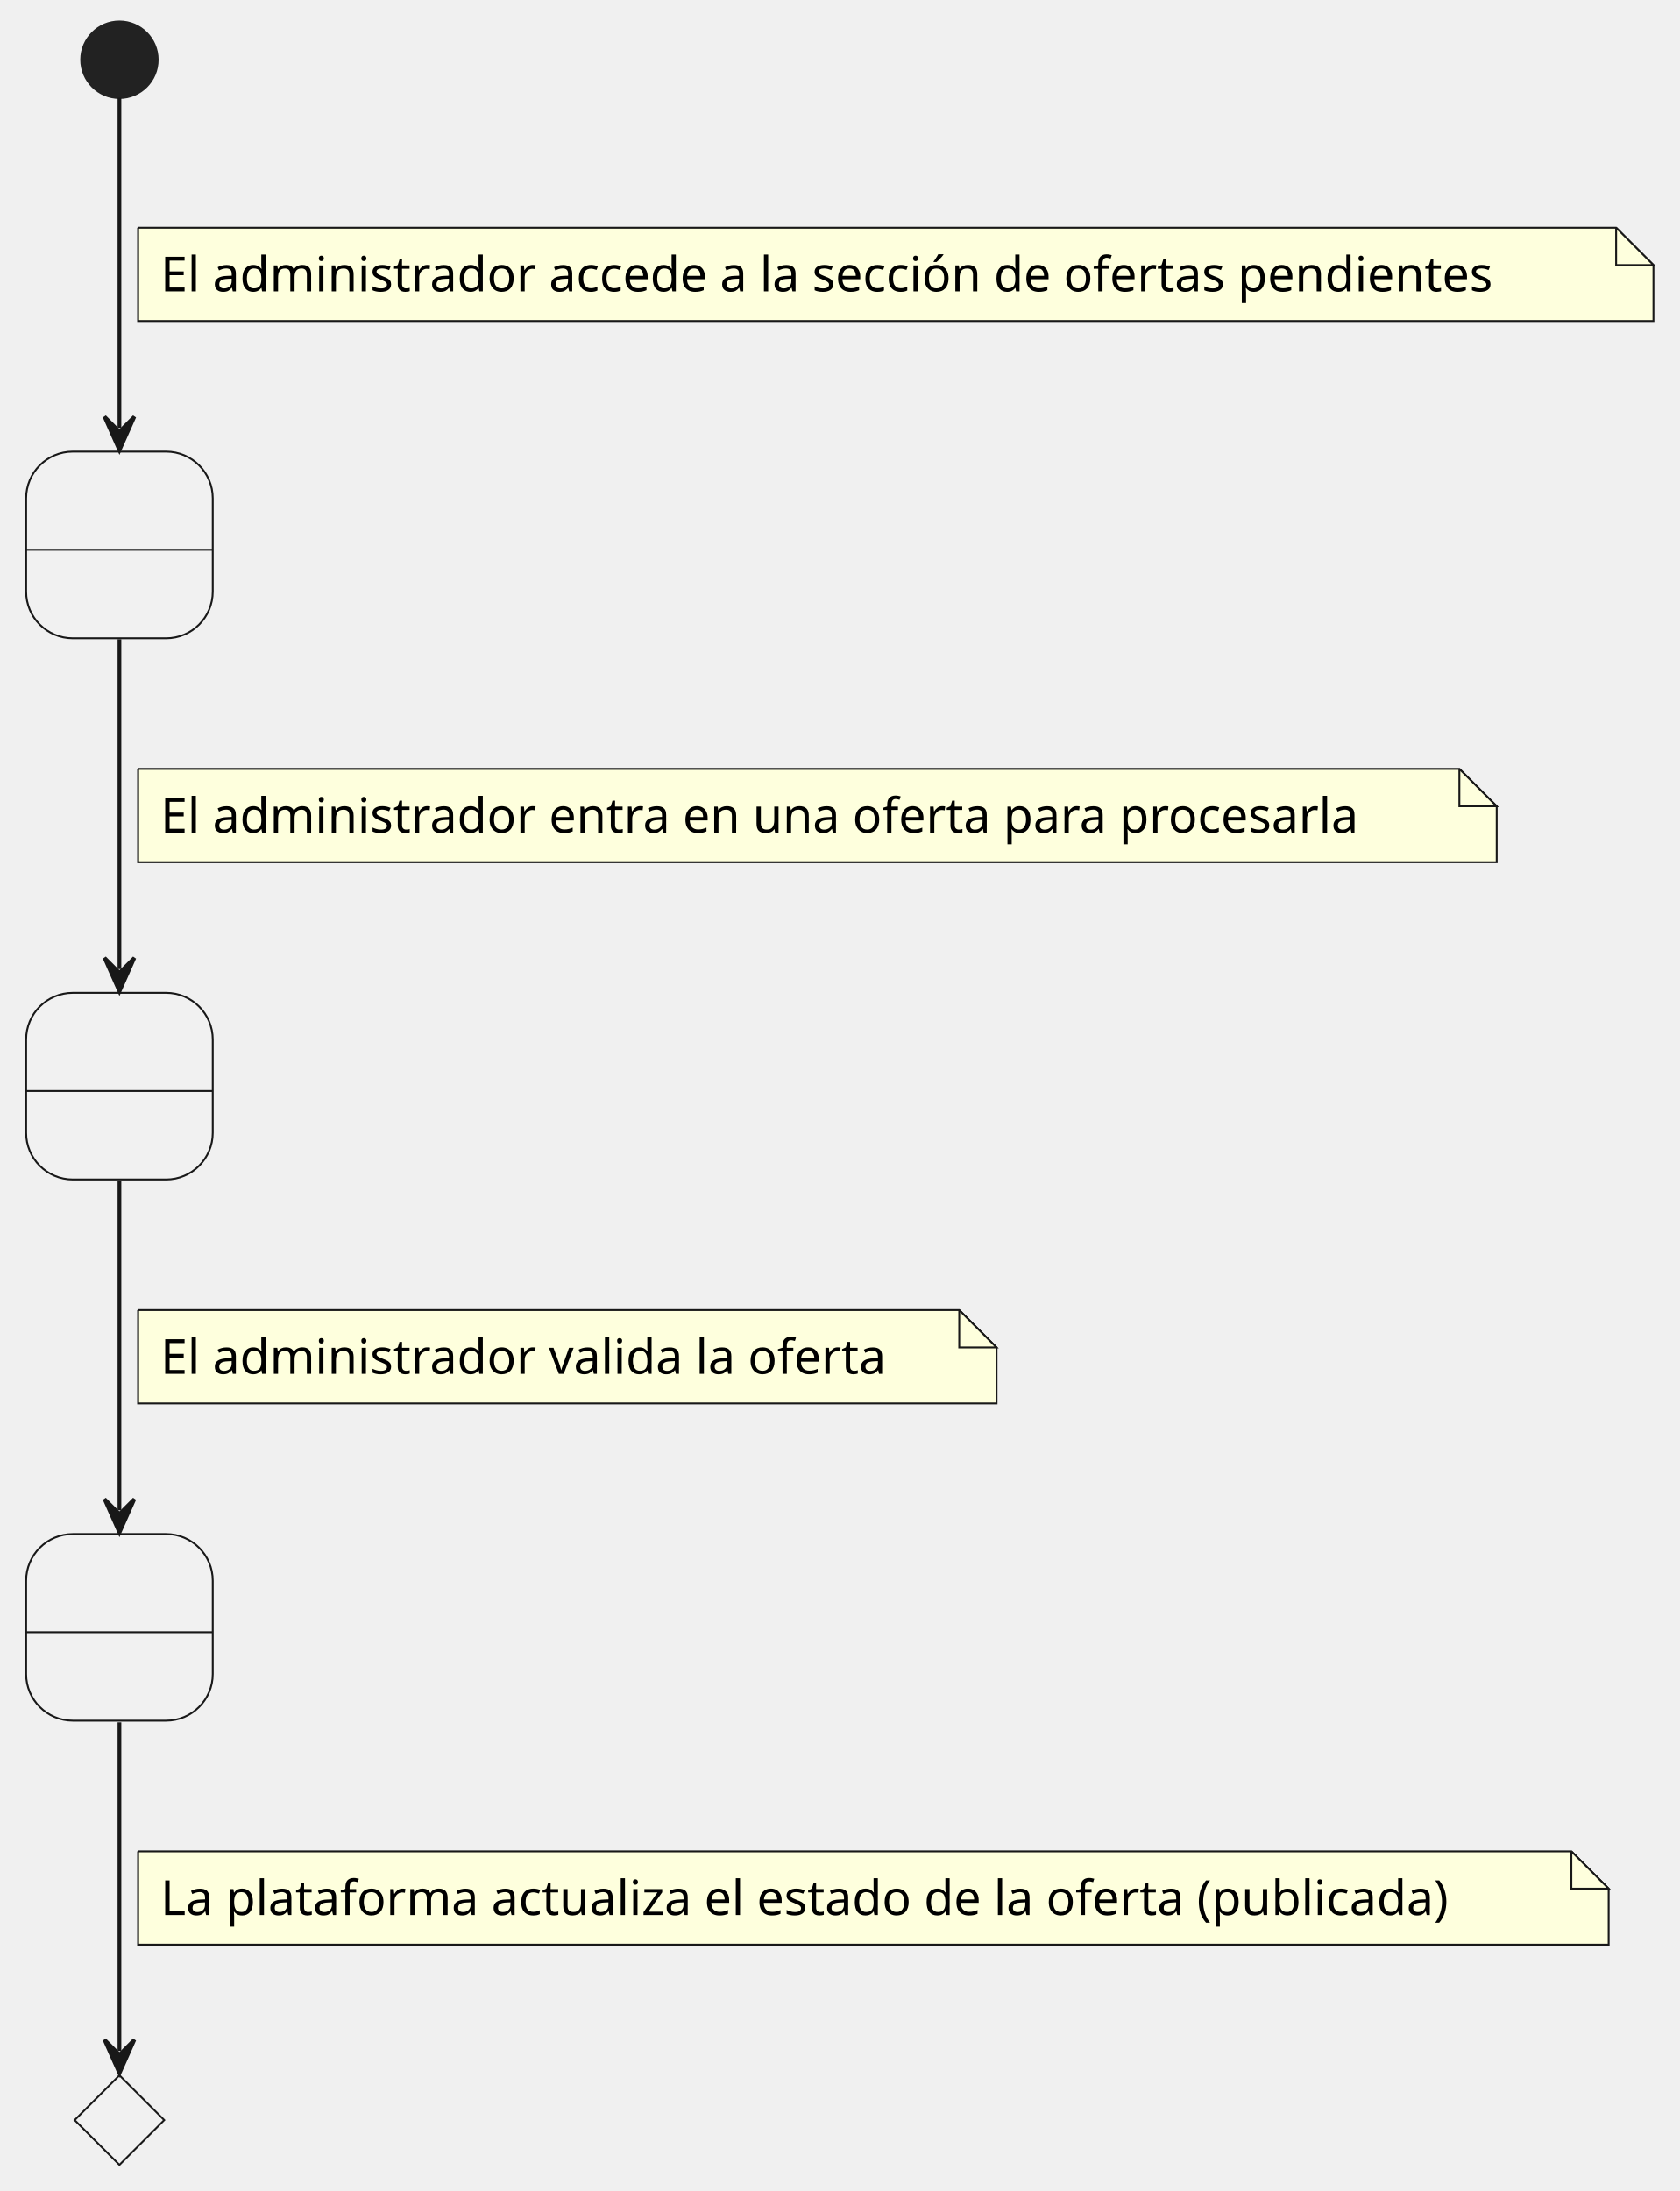
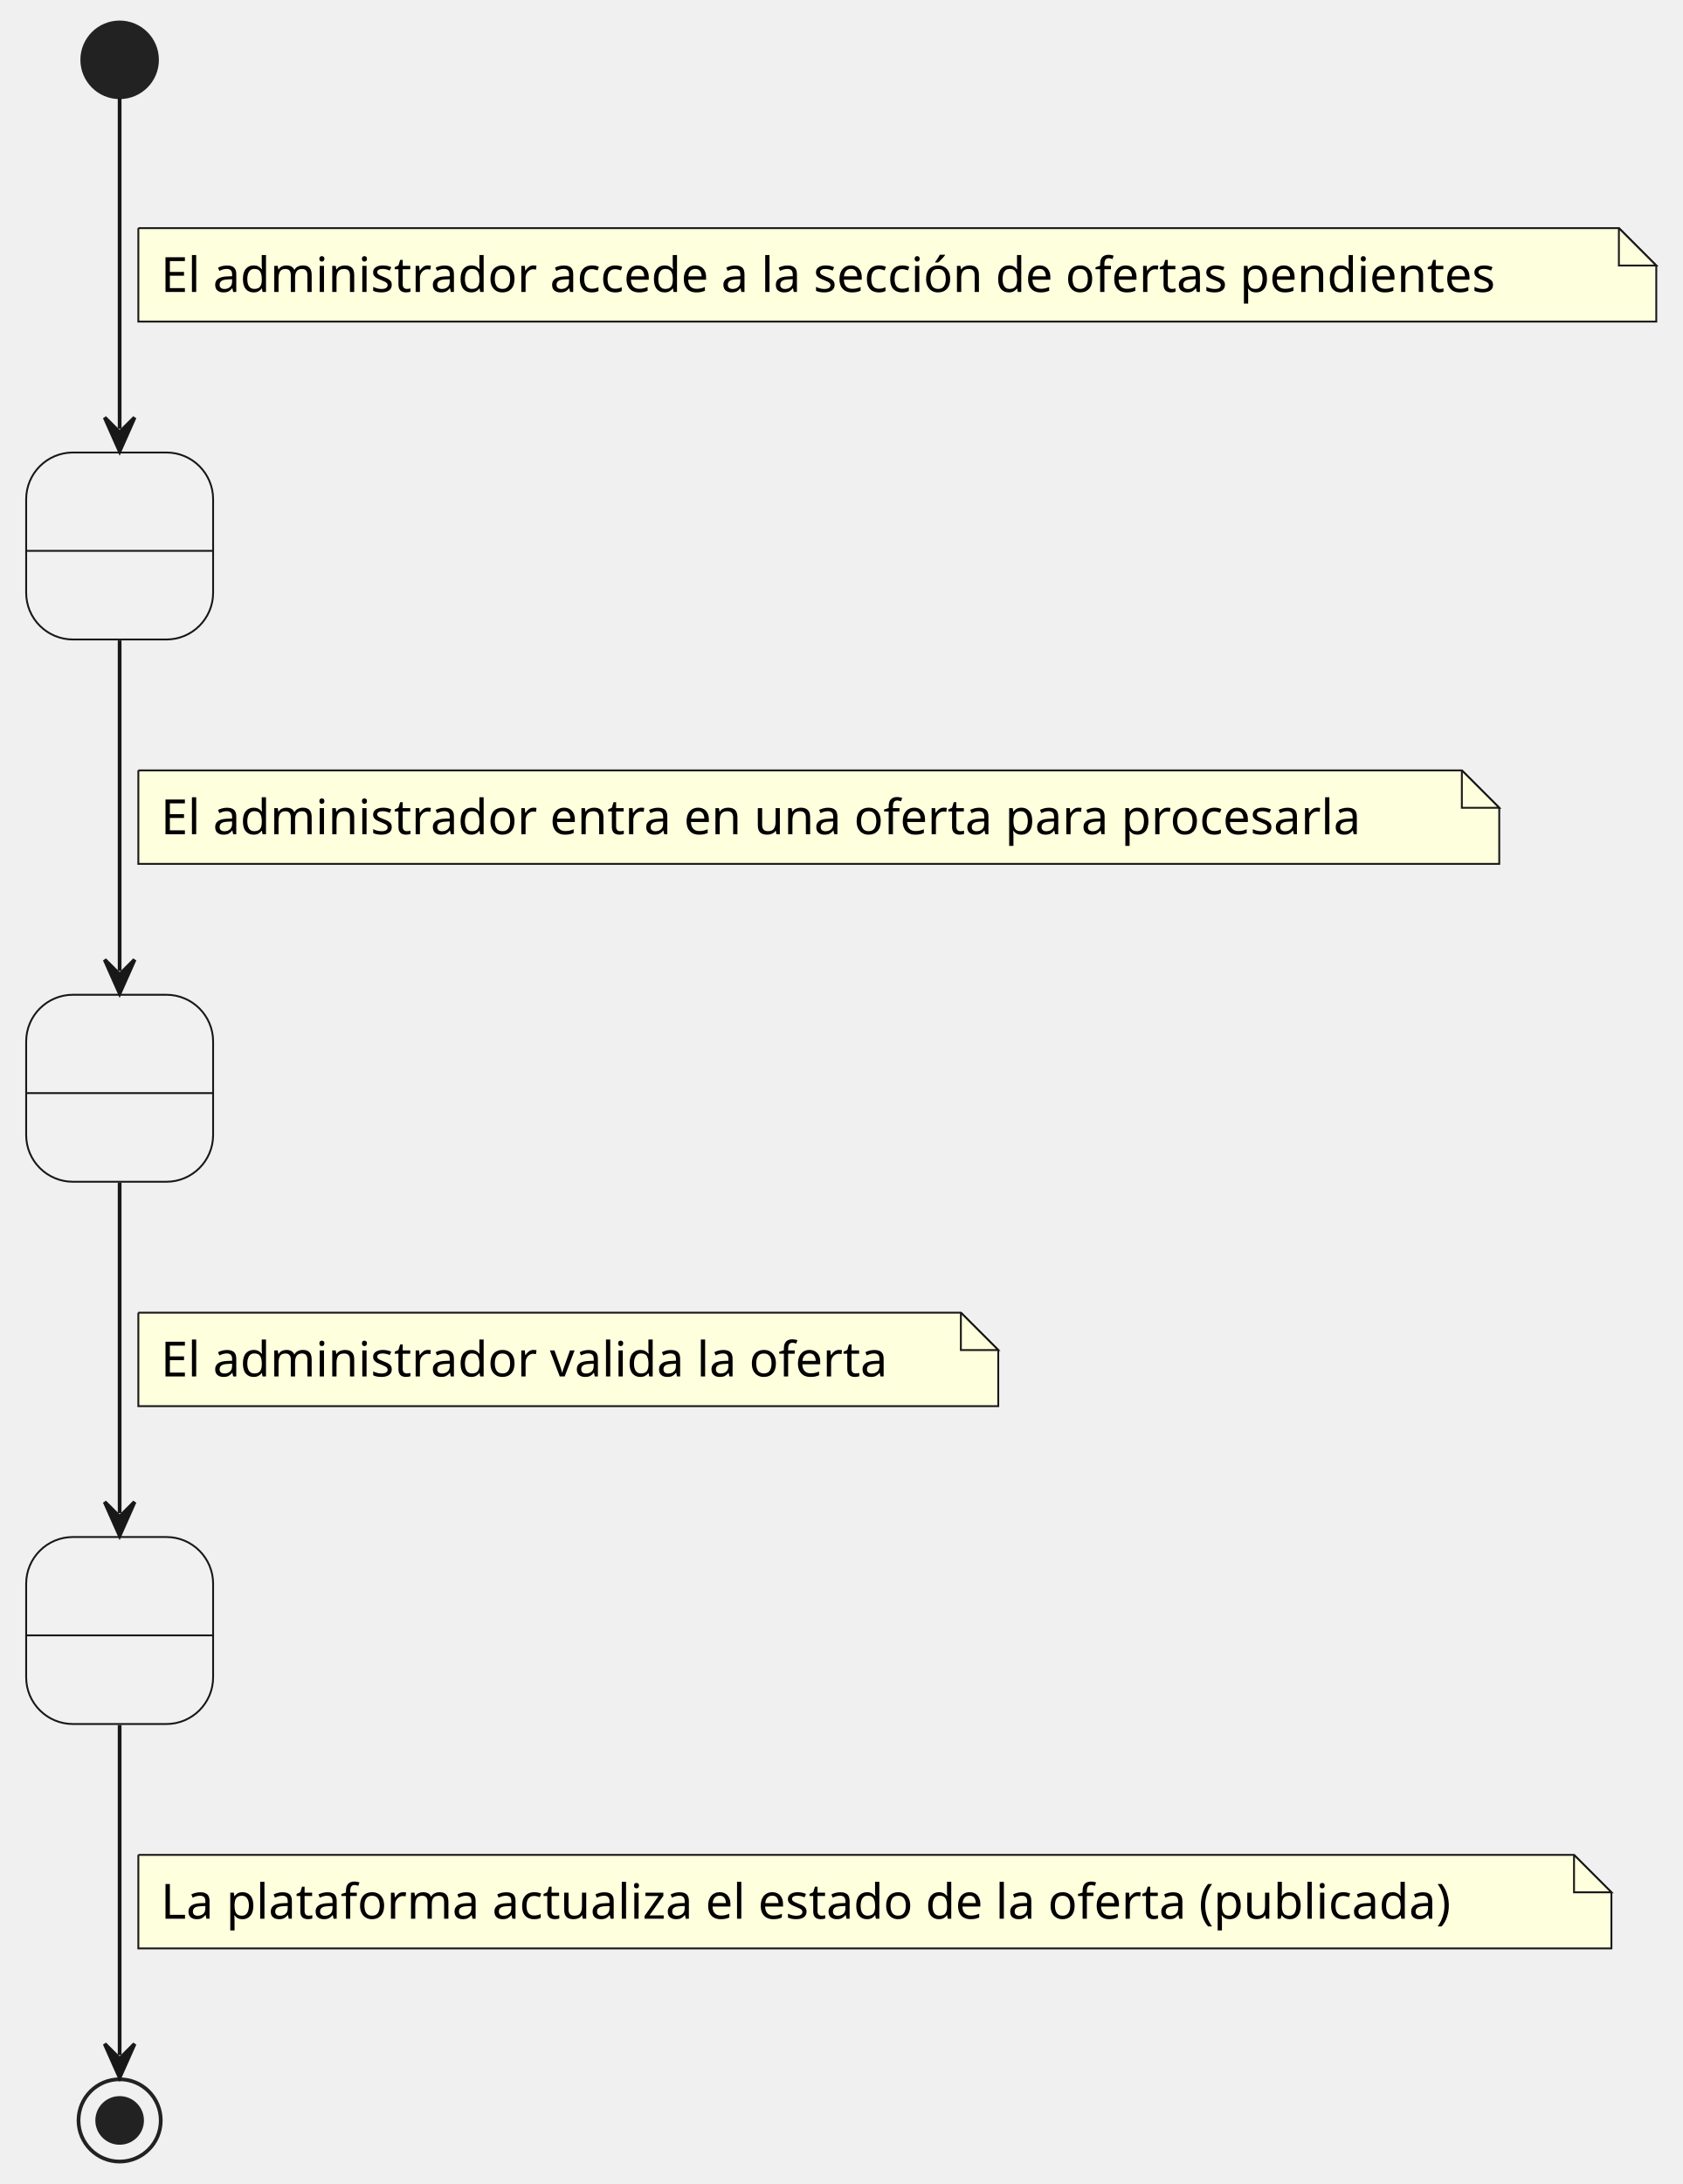
- <svg xmlns="http://www.w3.org/2000/svg" contentStyleType="text/css" data-diagram-type="STATE" height="587px" preserveAspectRatio="none" style="width:450px;height:587px;background:#FFFFFF;" version="1.1" viewBox="0 0 450 587" width="450px" zoomAndPan="magnify">
+ <svg xmlns="http://www.w3.org/2000/svg" contentStyleType="text/css" data-diagram-type="STATE" height="584px" preserveAspectRatio="none" style="width:450px;height:584px;background:#FFFFFF;" version="1.1" viewBox="0 0 450 584" width="450px" zoomAndPan="magnify">
  <defs />
  <g>
    <g id="Estado1">
      <rect fill="#F1F1F1" height="50" rx="12.5" ry="12.5" style="stroke:#181818;stroke-width:0.5;" width="50" x="7" y="121" />
      <line style="stroke:#181818;stroke-width:0.5;" x1="7" x2="57" y1="147.297" y2="147.297" />
      <text fill="#000000" font-family="sans-serif" font-size="14" lengthAdjust="spacing" textLength="4.45" x="29.775" y="138.995"> </text>
    </g>
    <g id="Estado2">
      <rect fill="#F1F1F1" height="50" rx="12.5" ry="12.5" style="stroke:#181818;stroke-width:0.5;" width="50" x="7" y="266" />
      <line style="stroke:#181818;stroke-width:0.5;" x1="7" x2="57" y1="292.297" y2="292.297" />
      <text fill="#000000" font-family="sans-serif" font-size="14" lengthAdjust="spacing" textLength="4.45" x="29.775" y="283.995"> </text>
    </g>
    <g id="Estado3">
      <rect fill="#F1F1F1" height="50" rx="12.5" ry="12.5" style="stroke:#181818;stroke-width:0.5;" width="50" x="7" y="411" />
      <line style="stroke:#181818;stroke-width:0.5;" x1="7" x2="57" y1="437.297" y2="437.297" />
      <text fill="#000000" font-family="sans-serif" font-size="14" lengthAdjust="spacing" textLength="4.45" x="29.775" y="428.995"> </text>
    </g>
-     <g id="elem_Condicion1">
-       <polygon fill="#F1F1F1" points="32,556,44,568,32,580,20,568,32,556" style="stroke:#181818;stroke-width:0.5;" />
-     </g>
    <ellipse cx="32" cy="16" fill="#222222" rx="10" ry="10" style="stroke:#222222;stroke-width:1;" />
+     <ellipse cx="32" cy="567" fill="#FFFFFF" fill-opacity="0" rx="11" ry="11" style="stroke:#222222;stroke-width:1;" />
+     <ellipse cx="32" cy="567" fill="#222222" rx="6" ry="6" style="stroke:#222222;stroke-width:1;" />
    <g id="link_*start*_Estado1">
      <path d="M32,26.21 C32,45.75 32,85.96 32,114.64 " fill="#FFFFFF" fill-opacity="0" id="*start*-to-Estado1" style="stroke:#181818;stroke-width:1;" />
      <polygon fill="#181818" points="32,120.64,36,111.64,32,115.64,28,111.64,32,120.64" style="stroke:#181818;stroke-width:1;" />
      <path d="M37,61 L37,86 L443,86 L443,71 L433,61 L37,61 " fill="#FEFFDD" style="stroke:#181818;stroke-width:0.5;" />
      <path d="M433,61 L433,71 L443,71 L433,61 " fill="#FEFFDD" style="stroke:#181818;stroke-width:0.5;" />
      <text fill="#000000" font-family="sans-serif" font-size="13" lengthAdjust="spacing" textLength="385.303" x="43" y="78.067">El administrador accede a la sección de ofertas pendientes</text>
    </g>
    <g id="link_Estado1_Estado2">
      <path d="M32,171.26 C32,197.55 32,233.28 32,259.62 " fill="#FFFFFF" fill-opacity="0" id="Estado1-to-Estado2" style="stroke:#181818;stroke-width:1;" />
      <polygon fill="#181818" points="32,265.62,36,256.62,32,260.62,28,256.62,32,265.62" style="stroke:#181818;stroke-width:1;" />
      <path d="M37,206 L37,231 L401,231 L401,216 L391,206 L37,206 " fill="#FEFFDD" style="stroke:#181818;stroke-width:0.5;" />
      <path d="M391,206 L391,216 L401,216 L391,206 " fill="#FEFFDD" style="stroke:#181818;stroke-width:0.5;" />
      <text fill="#000000" font-family="sans-serif" font-size="13" lengthAdjust="spacing" textLength="343.979" x="43" y="223.067">El administrador entra en una oferta para procesarla</text>
    </g>
    <g id="link_Estado2_Estado3">
      <path d="M32,316.26 C32,342.55 32,378.28 32,404.62 " fill="#FFFFFF" fill-opacity="0" id="Estado2-to-Estado3" style="stroke:#181818;stroke-width:1;" />
      <polygon fill="#181818" points="32,410.62,36,401.62,32,405.62,28,401.62,32,410.62" style="stroke:#181818;stroke-width:1;" />
      <path d="M37,351 L37,376 L267,376 L267,361 L257,351 L37,351 " fill="#FEFFDD" style="stroke:#181818;stroke-width:0.5;" />
      <path d="M257,351 L257,361 L267,361 L257,351 " fill="#FEFFDD" style="stroke:#181818;stroke-width:0.5;" />
      <text fill="#000000" font-family="sans-serif" font-size="13" lengthAdjust="spacing" textLength="209.047" x="43" y="368.067">El administrador valida la oferta</text>
    </g>
-     <g id="link_Estado3_Condicion1">
-       <path d="M32,461.45 C32,489.55 32,528.47 32,549.48 " fill="#FFFFFF" fill-opacity="0" id="Estado3-to-Condicion1" style="stroke:#181818;stroke-width:1;" />
-       <polygon fill="#181818" points="32,555.48,36,546.48,32,550.48,28,546.48,32,555.48" style="stroke:#181818;stroke-width:1;" />
+     <g id="link_Estado3_*end*">
+       <path d="M32,461.26 C32,489.58 32,529.13 32,549.53 " fill="#FFFFFF" fill-opacity="0" id="Estado3-to-*end*" style="stroke:#181818;stroke-width:1;" />
+       <polygon fill="#181818" points="32,555.53,36,546.53,32,550.53,28,546.53,32,555.53" style="stroke:#181818;stroke-width:1;" />
      <path d="M37,496 L37,521 L431,521 L431,506 L421,496 L37,496 " fill="#FEFFDD" style="stroke:#181818;stroke-width:0.5;" />
      <path d="M421,496 L421,506 L431,506 L421,496 " fill="#FEFFDD" style="stroke:#181818;stroke-width:0.5;" />
      <text fill="#000000" font-family="sans-serif" font-size="13" lengthAdjust="spacing" textLength="373.953" x="43" y="513.067">La plataforma actualiza el estado de la oferta (publicada)</text>
    </g>
  </g>
</svg>
